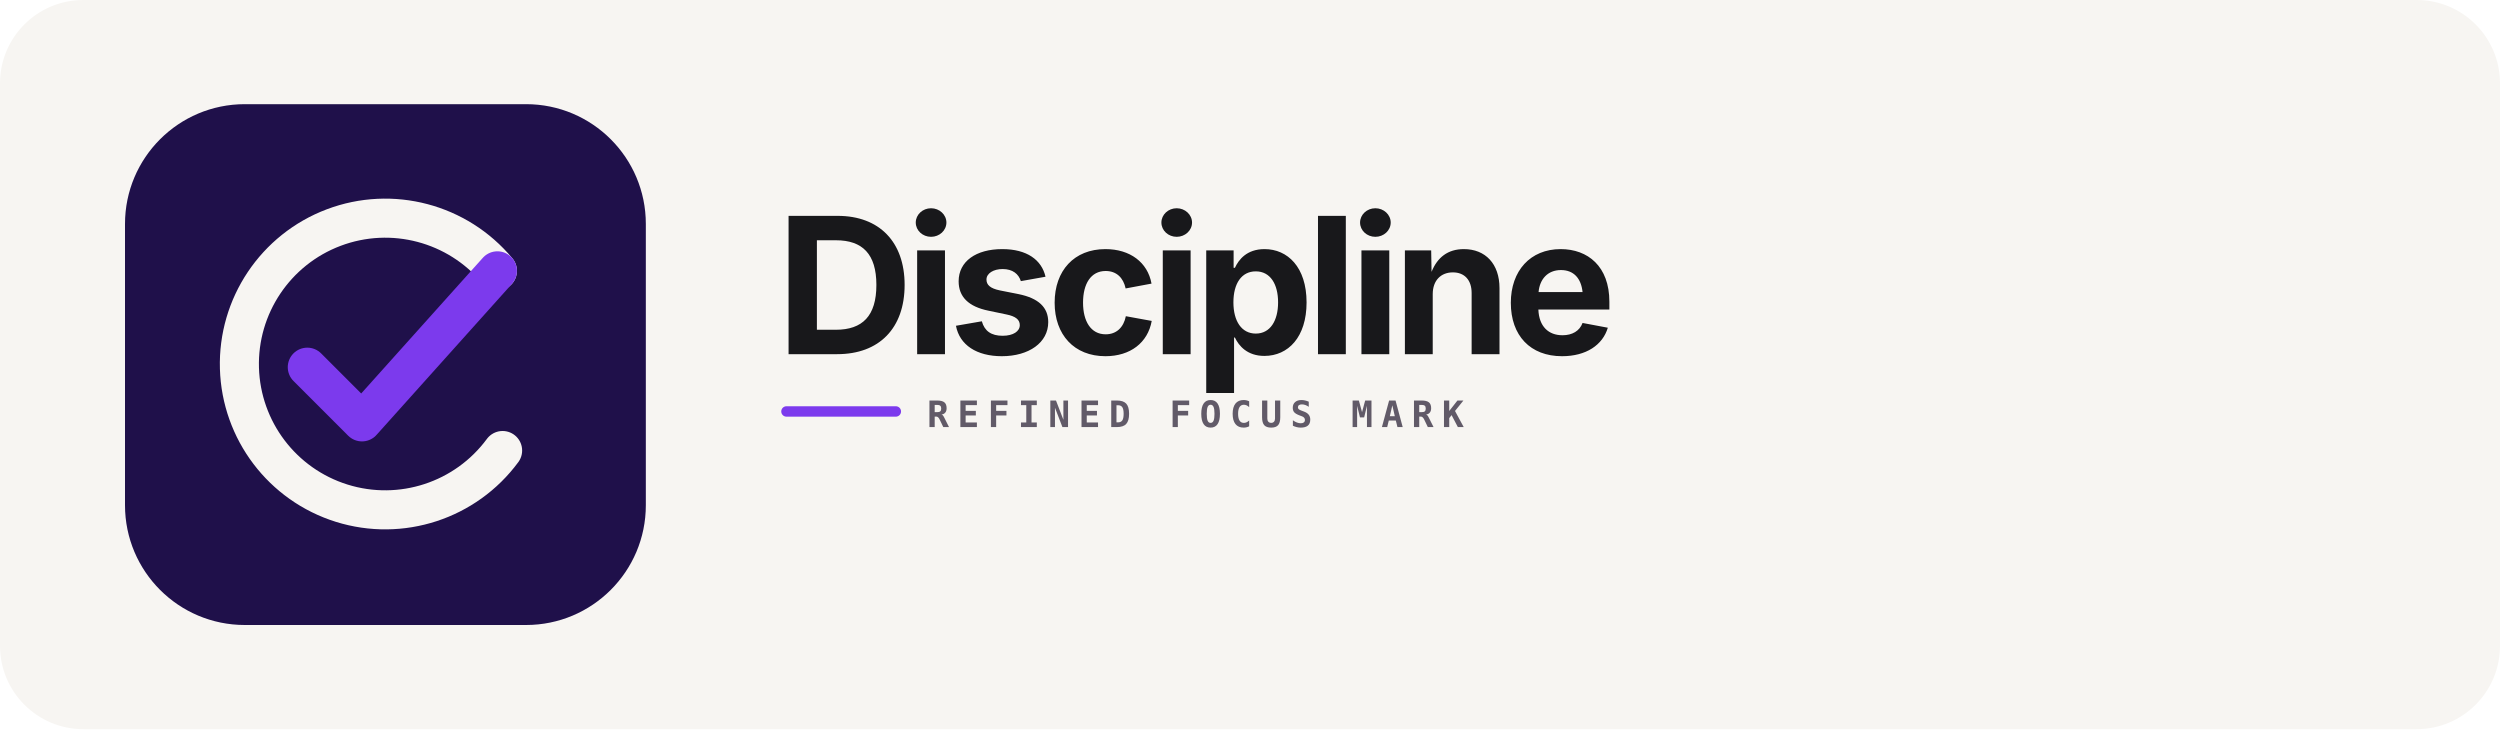
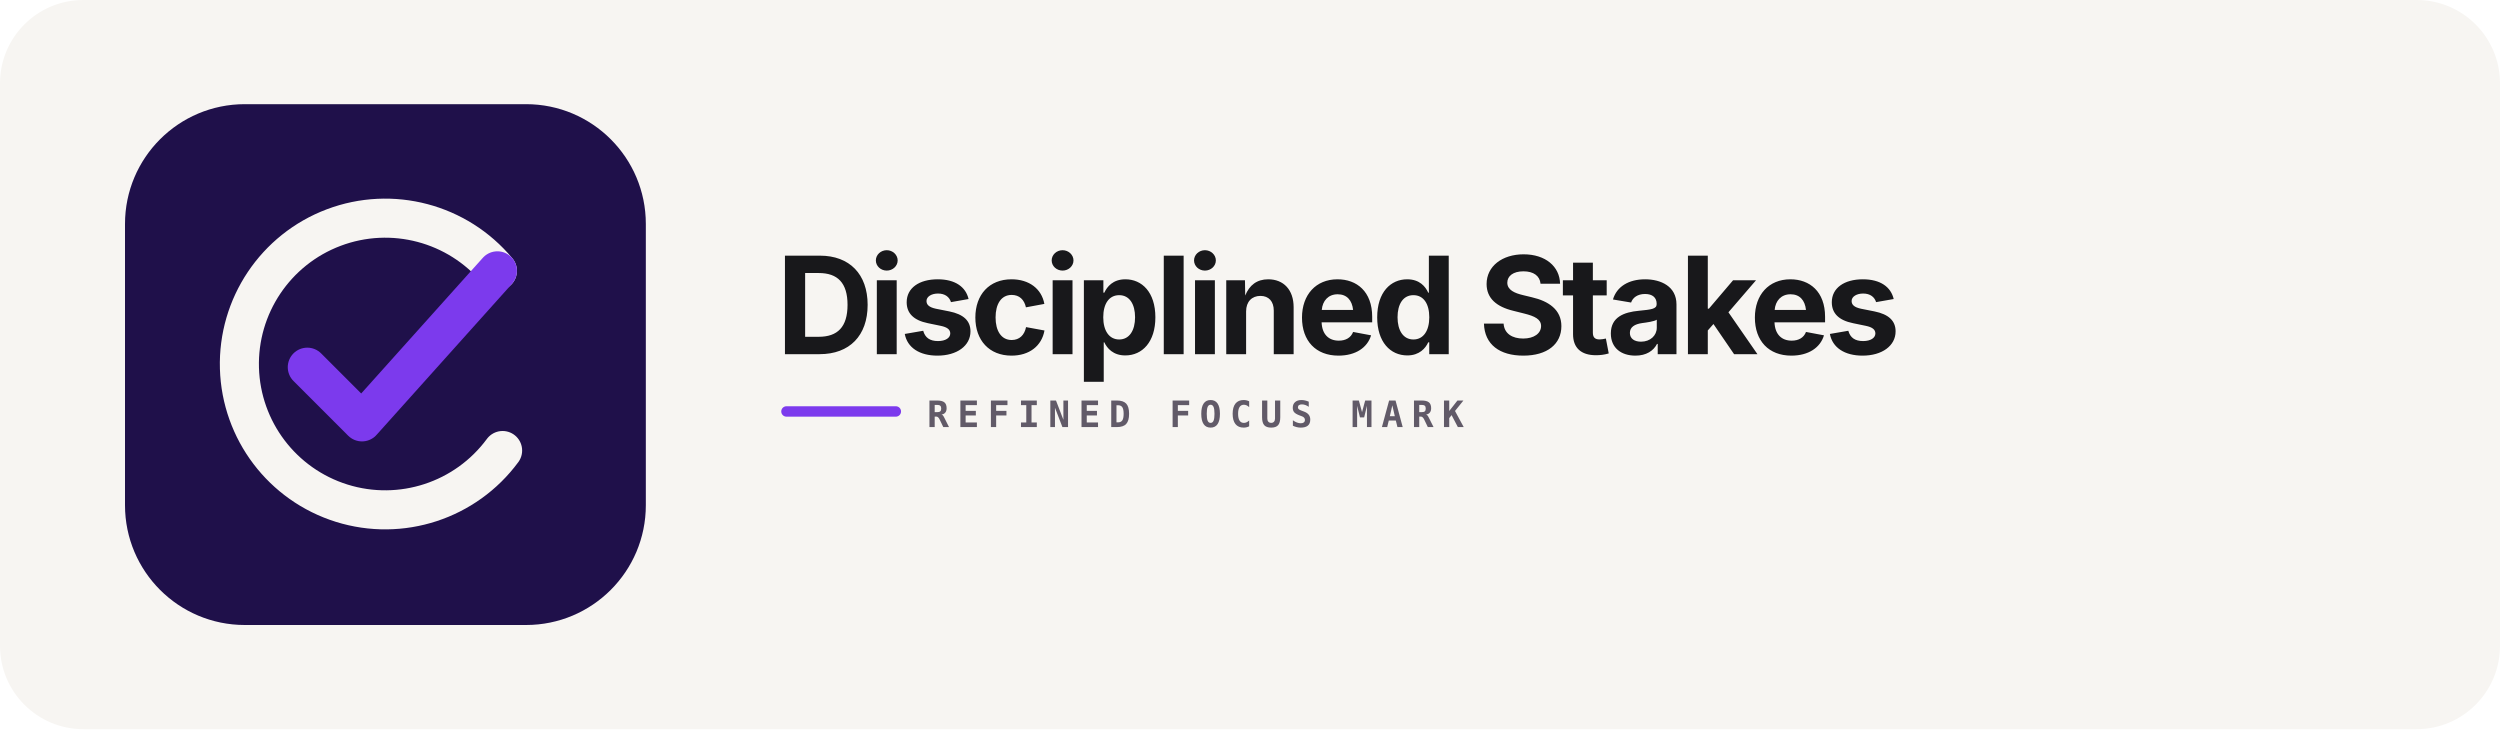
<svg xmlns="http://www.w3.org/2000/svg" width="960" height="280" viewBox="0 0 960 280" role="img" aria-labelledby="title description">
  <rect width="960" height="280" rx="32" fill="#F7F5F2" />
  <g transform="translate(48 40)">
    <rect width="200" height="200" rx="46" fill="#1F104A" />
    <g fill="none" stroke-linecap="round" stroke-linejoin="round">
      <path d="M143 64a56 56 0 1 0 2 69" stroke="#F7F5F2" stroke-width="15" />
      <path d="m70 101 21 21 52-58" stroke="#7C3AED" stroke-width="15" />
    </g>
  </g>
  <g fill="#18181B">
-     <text x="298" y="136" font-family="Avenir Next, Inter, ui-sans-serif, system-ui, sans-serif" font-size="73" font-weight="700" letter-spacing="-3.1">Discipline</text>
+     <text x="298" y="136" font-family="Avenir Next, Inter, ui-sans-serif, system-ui, sans-serif" font-size="52" font-weight="700" letter-spacing="-2.1">Disciplined Stakes</text>
    <path d="M302 158h42" stroke="#7C3AED" stroke-width="4" stroke-linecap="round" />
    <text x="356" y="164" font-family="ui-monospace, SFMono-Regular, Menlo, monospace" font-size="14" font-weight="650" letter-spacing="3.2" fill="#615A68">REFINED FOCUS MARK</text>
  </g>
</svg>
